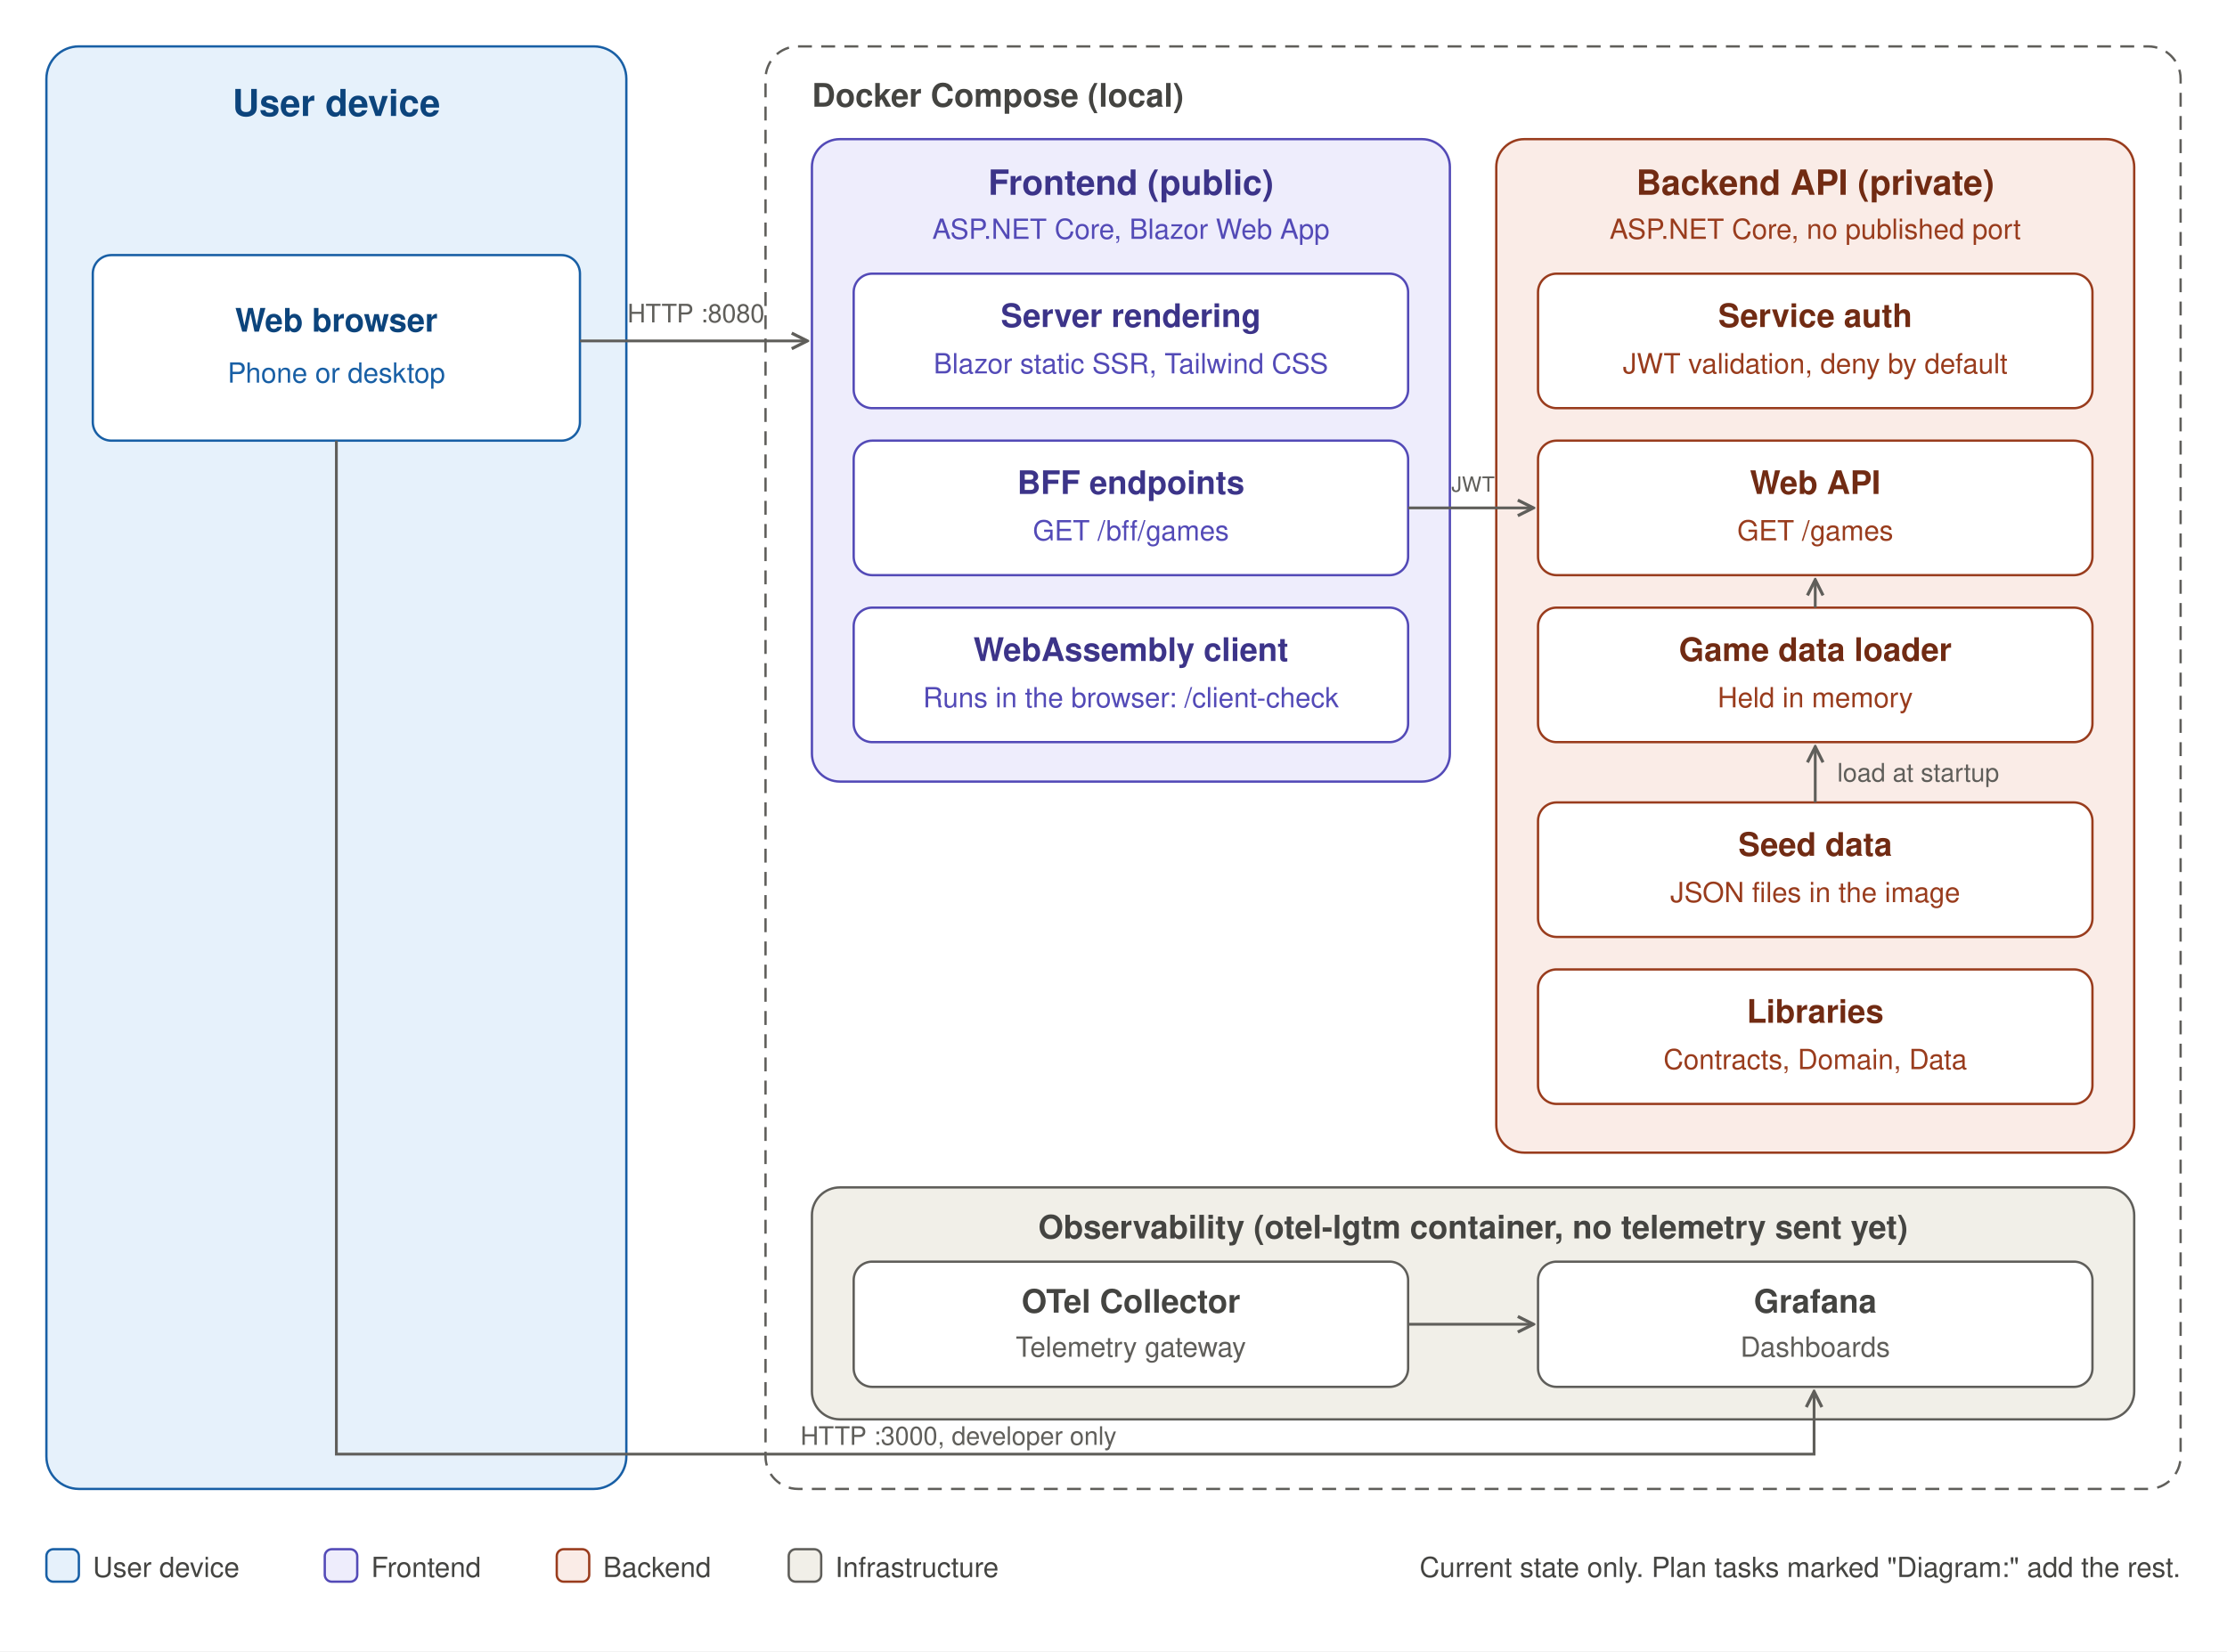
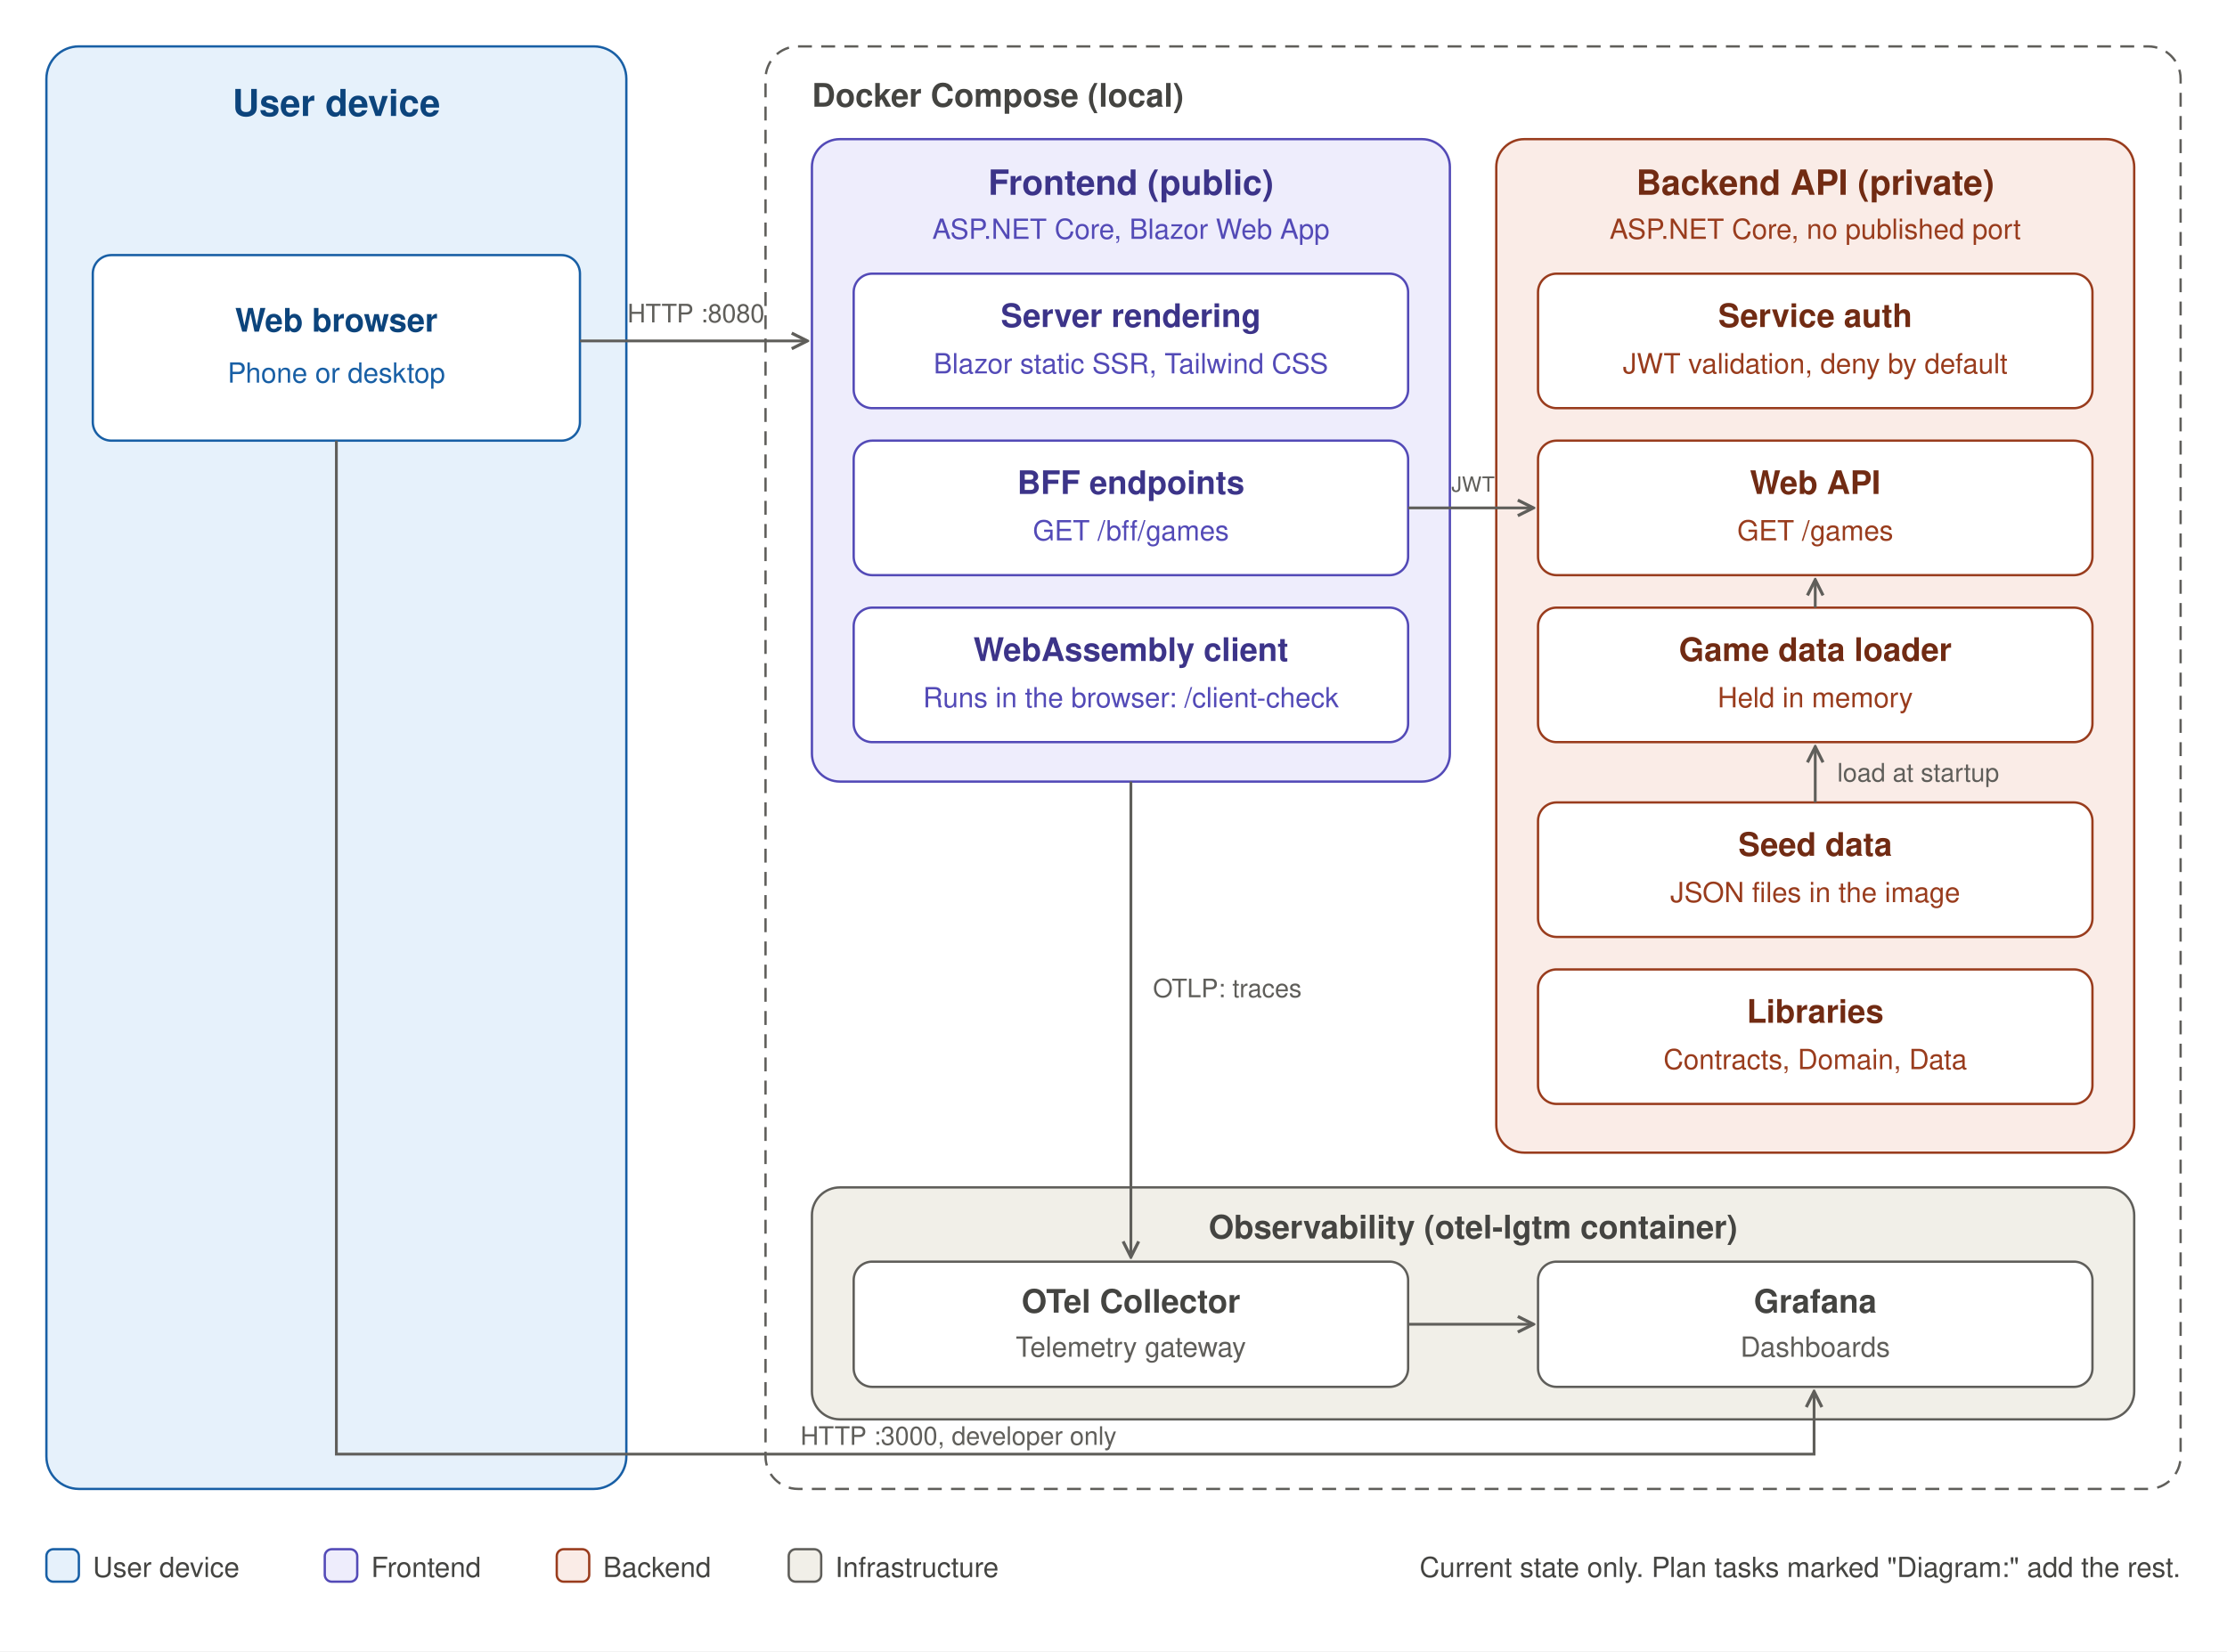
<svg xmlns="http://www.w3.org/2000/svg" width="960" height="712" viewBox="0 0 960 712" font-family="Segoe UI, Helvetica, Arial, sans-serif" role="img">
  <defs>
    <marker id="arrow" viewBox="0 0 10 10" refX="9" refY="5" markerWidth="7" markerHeight="7" orient="auto-start-reverse">
      <path d="M1 1 L9 5 L1 9" fill="none" stroke="#5F5E5A" stroke-width="1.6" />
    </marker>
  </defs>
  <rect width="960" height="712" fill="#FFFFFF" />
  <rect x="20" y="20" width="250" height="622" rx="14" fill="#E6F1FB" stroke="#185FA5" stroke-width="1" />
  <text x="145" y="50" text-anchor="middle" font-size="16" font-weight="600" fill="#0C447C">User device</text>
  <rect x="40" y="110" width="210" height="80" rx="8" fill="#FFFFFF" stroke="#185FA5" stroke-width="1" />
  <text x="145" y="143" text-anchor="middle" font-size="14" font-weight="600" fill="#0C447C">Web browser</text>
  <text x="145" y="165" text-anchor="middle" font-size="12" fill="#185FA5">Phone or desktop</text>
  <rect x="330" y="20" width="610" height="622" rx="14" fill="none" stroke="#5F5E5A" stroke-width="1" stroke-dasharray="6 4" />
  <text x="350" y="46" font-size="14" font-weight="600" fill="#444441">Docker Compose (local)</text>
  <rect x="350" y="60" width="275" height="277" rx="12" fill="#EEEDFC" stroke="#534AB7" stroke-width="1" />
  <text x="487.5" y="84" text-anchor="middle" font-size="15" font-weight="600" fill="#3C3489">Frontend (public)</text>
  <text x="487.5" y="103" text-anchor="middle" font-size="12" fill="#534AB7">ASP.NET Core, Blazor Web App</text>
  <rect x="368" y="118" width="239" height="58" rx="8" fill="#FFFFFF" stroke="#534AB7" stroke-width="1" />
  <text x="487.5" y="141" text-anchor="middle" font-size="14" font-weight="600" fill="#3C3489">Server rendering</text>
  <text x="487.5" y="161" text-anchor="middle" font-size="12" fill="#534AB7">Blazor static SSR, Tailwind CSS</text>
  <rect x="368" y="190" width="239" height="58" rx="8" fill="#FFFFFF" stroke="#534AB7" stroke-width="1" />
  <text x="487.5" y="213" text-anchor="middle" font-size="14" font-weight="600" fill="#3C3489">BFF endpoints</text>
  <text x="487.5" y="233" text-anchor="middle" font-size="12" fill="#534AB7">GET /bff/games</text>
  <rect x="368" y="262" width="239" height="58" rx="8" fill="#FFFFFF" stroke="#534AB7" stroke-width="1" />
  <text x="487.5" y="285" text-anchor="middle" font-size="14" font-weight="600" fill="#3C3489">WebAssembly client</text>
  <text x="487.5" y="305" text-anchor="middle" font-size="12" fill="#534AB7">Runs in the browser: /client-check</text>
  <rect x="645" y="60" width="275" height="437" rx="12" fill="#FAECE7" stroke="#993C1D" stroke-width="1" />
  <text x="782.5" y="84" text-anchor="middle" font-size="15" font-weight="600" fill="#712B13">Backend API (private)</text>
  <text x="782.5" y="103" text-anchor="middle" font-size="12" fill="#993C1D">ASP.NET Core, no published port</text>
  <rect x="663" y="118" width="239" height="58" rx="8" fill="#FFFFFF" stroke="#993C1D" stroke-width="1" />
  <text x="782.5" y="141" text-anchor="middle" font-size="14" font-weight="600" fill="#712B13">Service auth</text>
  <text x="782.5" y="161" text-anchor="middle" font-size="12" fill="#993C1D">JWT validation, deny by default</text>
  <rect x="663" y="190" width="239" height="58" rx="8" fill="#FFFFFF" stroke="#993C1D" stroke-width="1" />
  <text x="782.5" y="213" text-anchor="middle" font-size="14" font-weight="600" fill="#712B13">Web API</text>
  <text x="782.5" y="233" text-anchor="middle" font-size="12" fill="#993C1D">GET /games</text>
  <rect x="663" y="262" width="239" height="58" rx="8" fill="#FFFFFF" stroke="#993C1D" stroke-width="1" />
  <text x="782.5" y="285" text-anchor="middle" font-size="14" font-weight="600" fill="#712B13">Game data loader</text>
  <text x="782.5" y="305" text-anchor="middle" font-size="12" fill="#993C1D">Held in memory</text>
  <rect x="663" y="346" width="239" height="58" rx="8" fill="#FFFFFF" stroke="#993C1D" stroke-width="1" />
  <text x="782.5" y="369" text-anchor="middle" font-size="14" font-weight="600" fill="#712B13">Seed data</text>
  <text x="782.5" y="389" text-anchor="middle" font-size="12" fill="#993C1D">JSON files in the image</text>
  <rect x="663" y="418" width="239" height="58" rx="8" fill="#FFFFFF" stroke="#993C1D" stroke-width="1" />
  <text x="782.5" y="441" text-anchor="middle" font-size="14" font-weight="600" fill="#712B13">Libraries</text>
  <text x="782.5" y="461" text-anchor="middle" font-size="12" fill="#993C1D">Contracts, Domain, Data</text>
  <rect x="350" y="512" width="570" height="100" rx="12" fill="#F1EFE8" stroke="#5F5E5A" stroke-width="1" />
-   <text x="635" y="534" text-anchor="middle" font-size="14" font-weight="600" fill="#444441">Observability (otel-lgtm container, no telemetry sent yet)</text>
+   <text x="635" y="534" text-anchor="middle" font-size="14" font-weight="600" fill="#444441">Observability (otel-lgtm container)</text>
  <rect x="368" y="544" width="239" height="54" rx="8" fill="#FFFFFF" stroke="#5F5E5A" stroke-width="1" />
  <text x="487.5" y="566" text-anchor="middle" font-size="14" font-weight="600" fill="#444441">OTel Collector</text>
  <text x="487.5" y="585" text-anchor="middle" font-size="12" fill="#5F5E5A">Telemetry gateway</text>
  <rect x="663" y="544" width="239" height="54" rx="8" fill="#FFFFFF" stroke="#5F5E5A" stroke-width="1" />
  <text x="782.5" y="566" text-anchor="middle" font-size="14" font-weight="600" fill="#444441">Grafana</text>
  <text x="782.5" y="585" text-anchor="middle" font-size="12" fill="#5F5E5A">Dashboards</text>
  <line x1="250" y1="147" x2="348" y2="147" stroke="#5F5E5A" stroke-width="1.2" marker-end="url(#arrow)" />
  <text x="300" y="139" text-anchor="middle" font-size="11" fill="#5F5E5A">HTTP :8080</text>
  <line x1="607" y1="219" x2="661" y2="219" stroke="#5F5E5A" stroke-width="1.2" marker-end="url(#arrow)" />
  <text x="635" y="212" text-anchor="middle" font-size="9" fill="#5F5E5A">JWT</text>
  <line x1="782.5" y1="346" x2="782.5" y2="322" stroke="#5F5E5A" stroke-width="1.2" marker-end="url(#arrow)" />
  <text x="792" y="337" font-size="11" fill="#5F5E5A">load at startup</text>
  <line x1="782.5" y1="262" x2="782.5" y2="250" stroke="#5F5E5A" stroke-width="1.2" marker-end="url(#arrow)" />
+   <line x1="487.5" y1="337" x2="487.5" y2="542" stroke="#5F5E5A" stroke-width="1.2" marker-end="url(#arrow)" />
+   <text x="497" y="430" font-size="11" fill="#5F5E5A">OTLP: traces</text>
  <line x1="607" y1="571" x2="661" y2="571" stroke="#5F5E5A" stroke-width="1.2" marker-end="url(#arrow)" />
  <path d="M145 190 L145 627 L782 627 L782 600" fill="none" stroke="#5F5E5A" stroke-width="1.2" marker-end="url(#arrow)" />
  <text x="345" y="623" font-size="11" fill="#5F5E5A">HTTP :3000, developer only</text>
  <rect x="20" y="668" width="14" height="14" rx="3" fill="#E6F1FB" stroke="#185FA5" />
  <text x="40" y="680" font-size="12" fill="#444441">User device</text>
  <rect x="140" y="668" width="14" height="14" rx="3" fill="#EEEDFC" stroke="#534AB7" />
  <text x="160" y="680" font-size="12" fill="#444441">Frontend</text>
  <rect x="240" y="668" width="14" height="14" rx="3" fill="#FAECE7" stroke="#993C1D" />
  <text x="260" y="680" font-size="12" fill="#444441">Backend</text>
  <rect x="340" y="668" width="14" height="14" rx="3" fill="#F1EFE8" stroke="#5F5E5A" />
  <text x="360" y="680" font-size="12" fill="#444441">Infrastructure</text>
  <text x="940" y="680" text-anchor="end" font-size="12" fill="#444441">Current state only. Plan tasks marked "Diagram:" add the rest.</text>
</svg>
